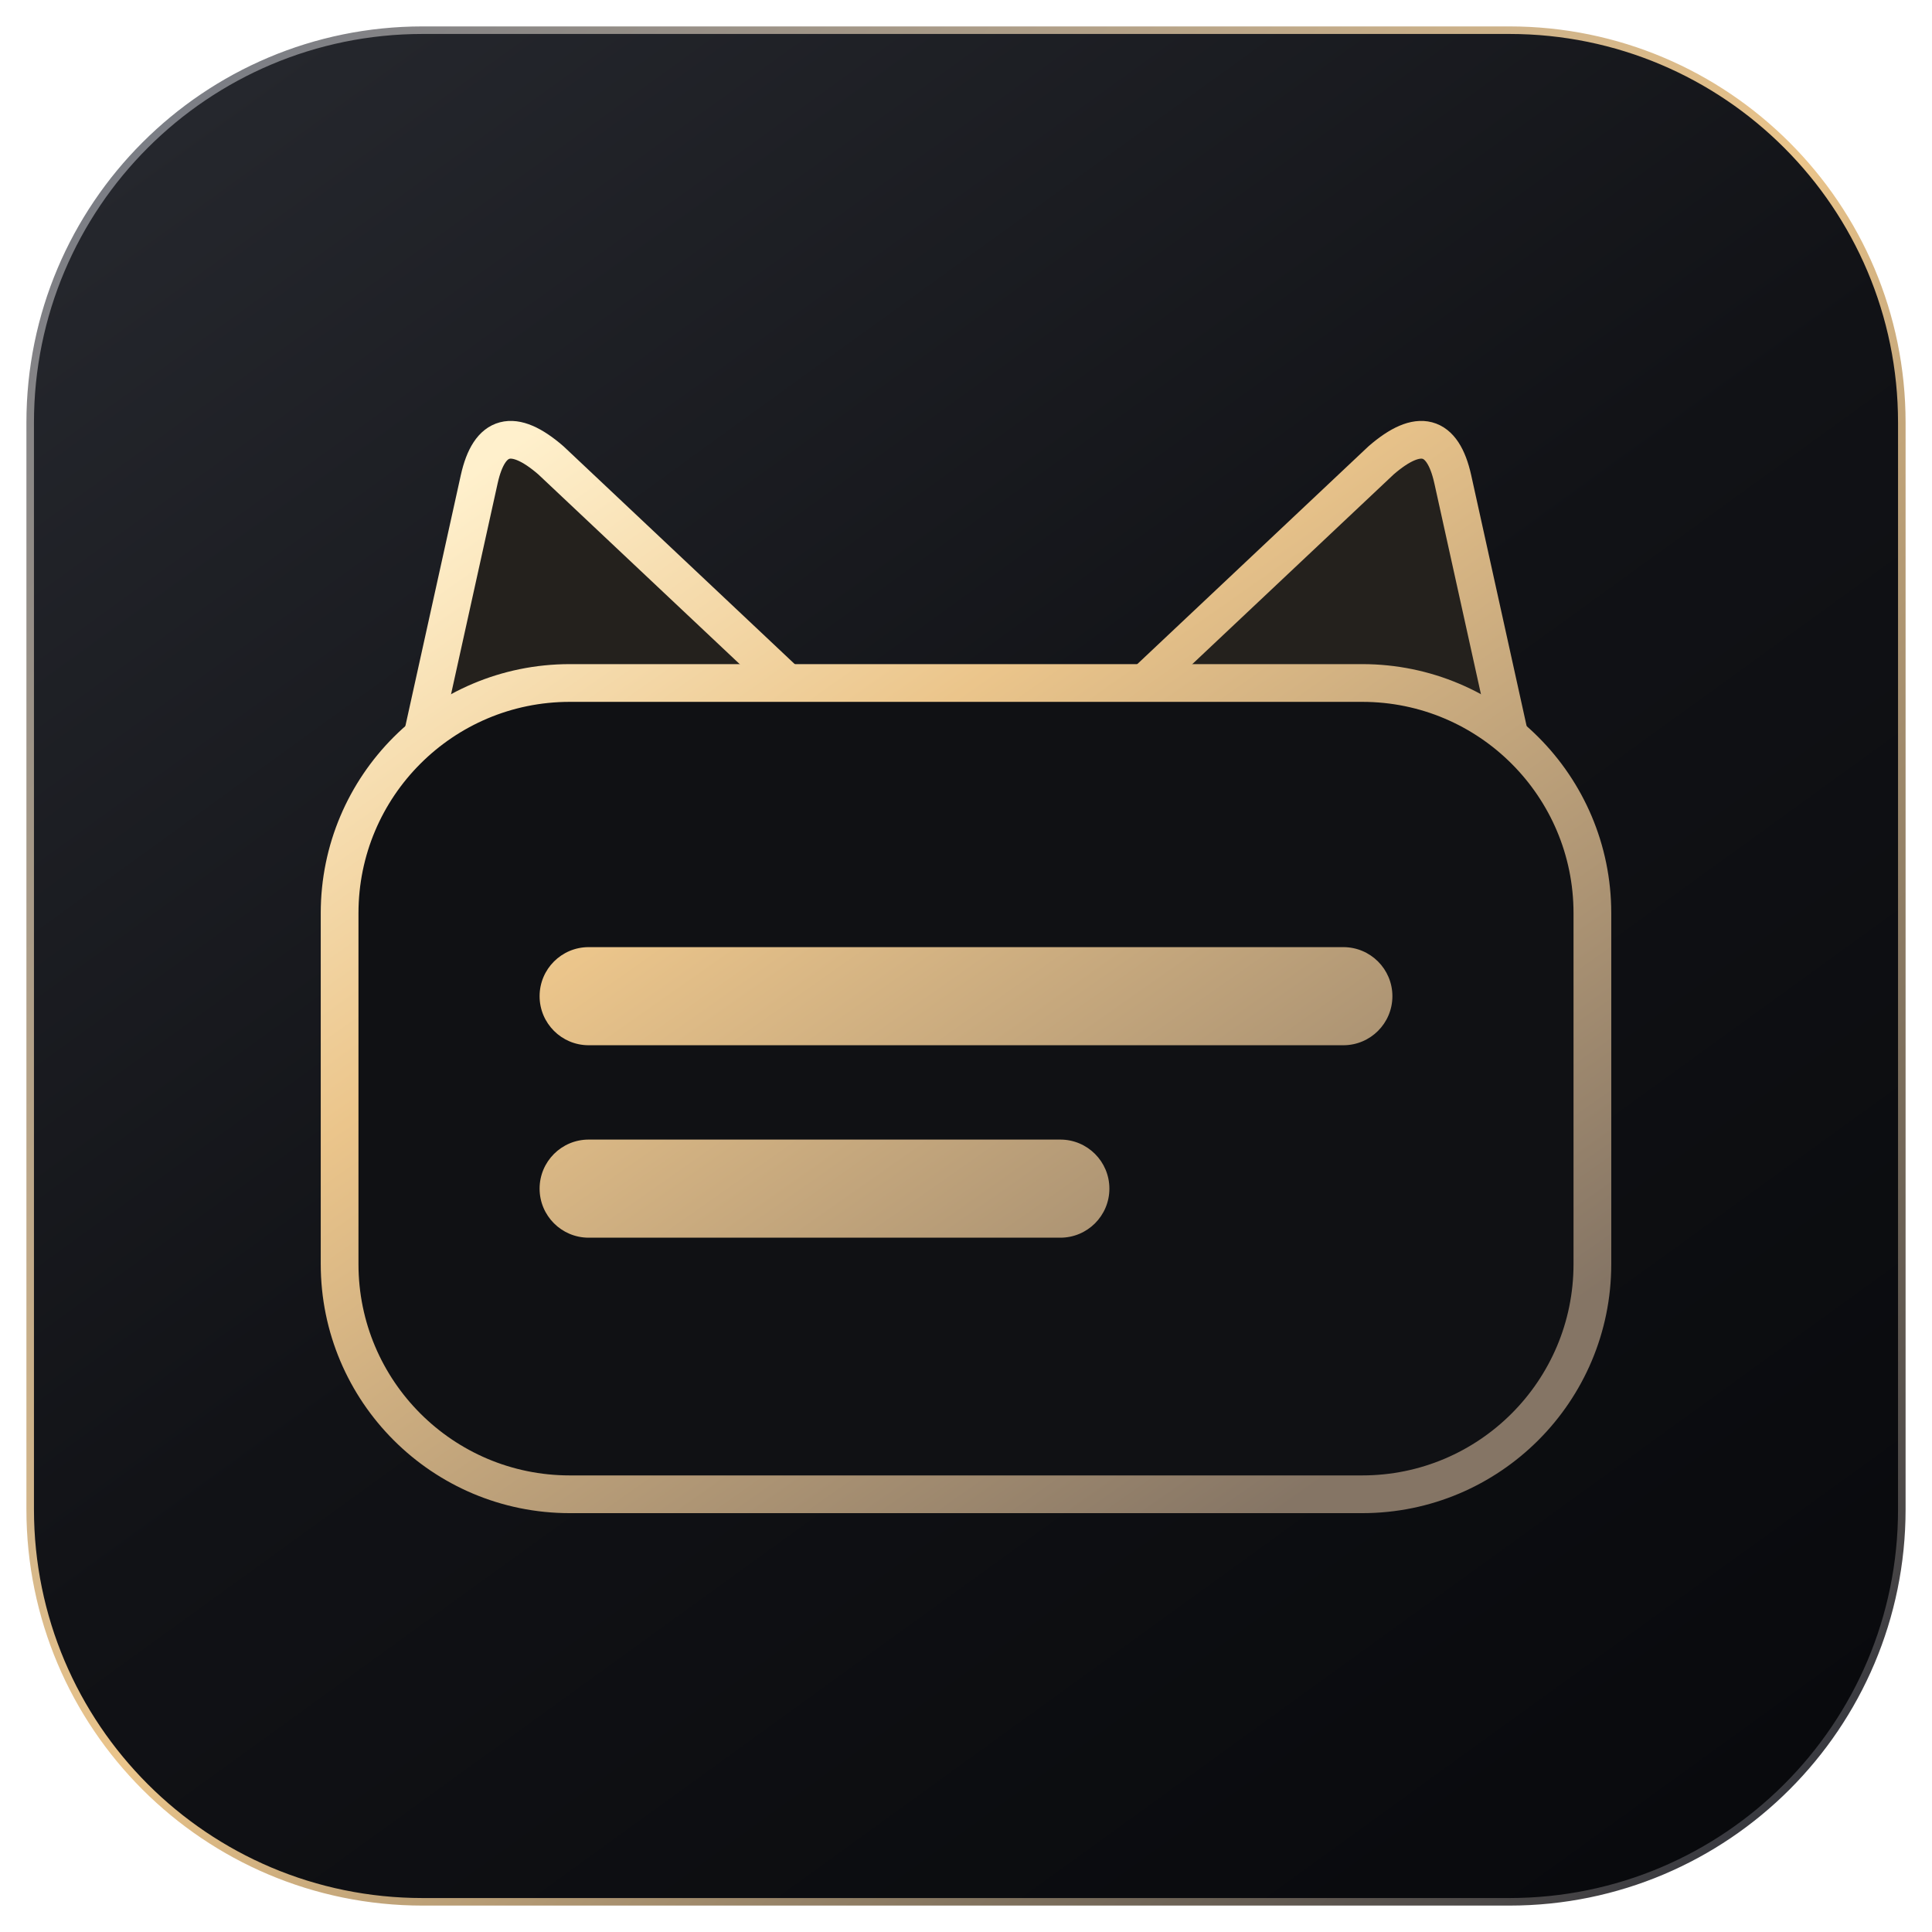
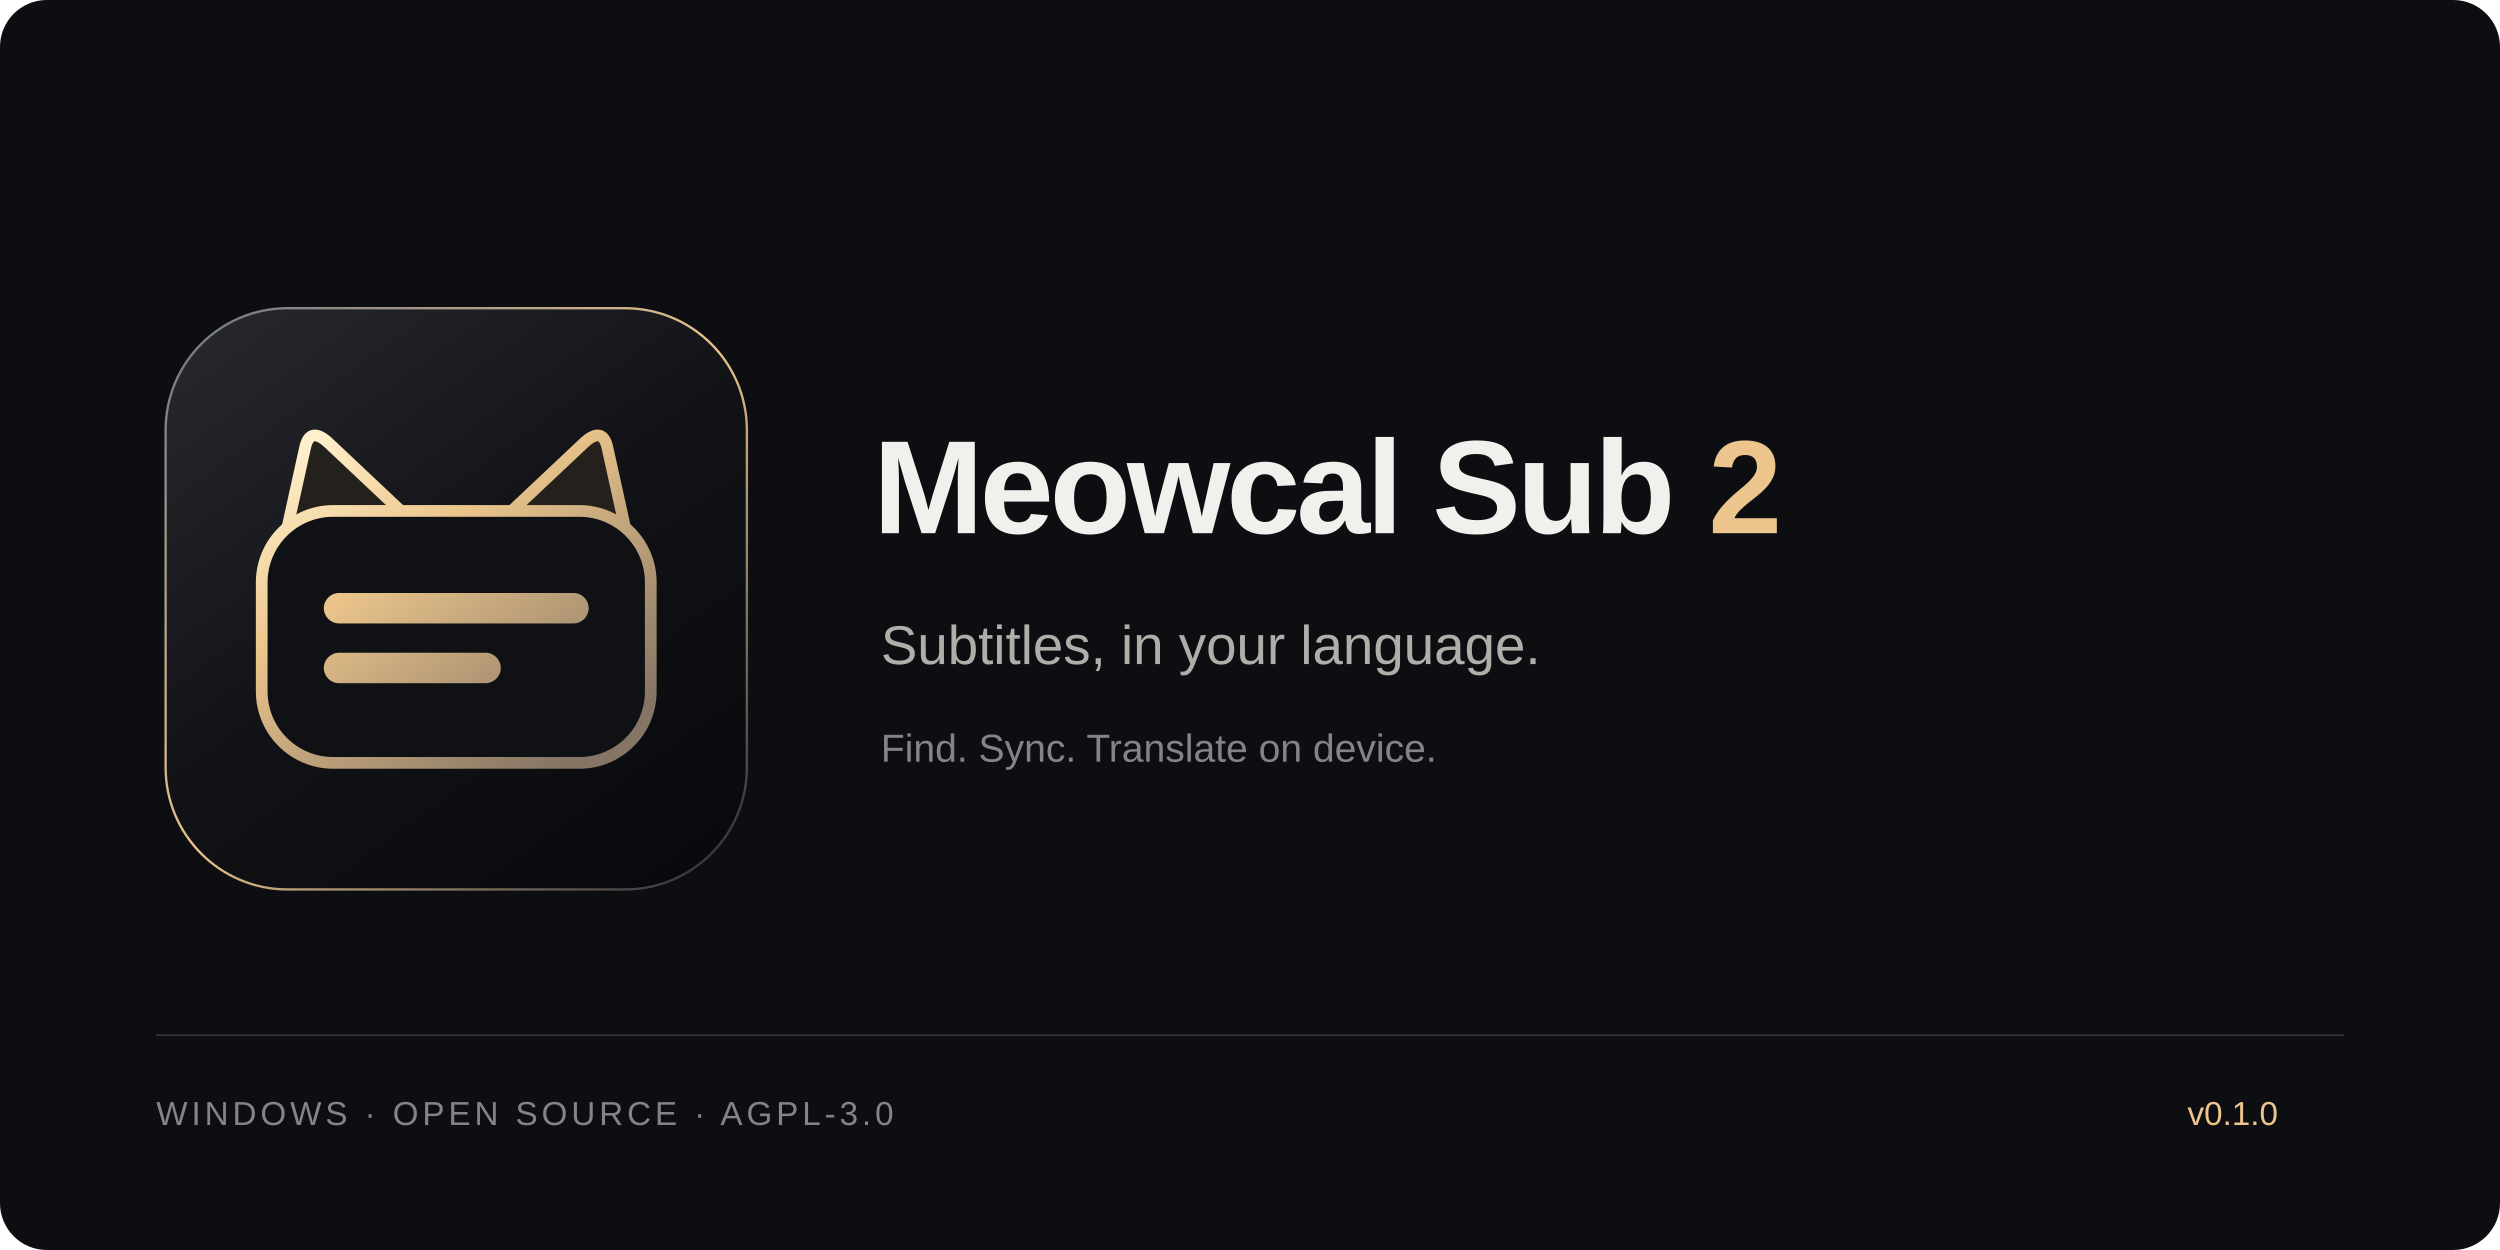
- <svg xmlns="http://www.w3.org/2000/svg" width="512" height="512" viewBox="0 0 512 512" fill="none">
-   <defs>
-     <linearGradient id="tile" x1="64" y1="20" x2="420" y2="512" gradientUnits="userSpaceOnUse">
-       <stop stop-color="#25272D" />
-       <stop offset=".5" stop-color="#111216" />
-       <stop offset="1" stop-color="#090A0D" />
-     </linearGradient>
-     <linearGradient id="gold" x1="140" y1="115" x2="340" y2="400" gradientUnits="userSpaceOnUse">
-       <stop stop-color="#FFF0CC" />
-       <stop offset=".35" stop-color="#EBC58B" />
-       <stop offset="1" stop-color="#857565" />
-     </linearGradient>
-     <linearGradient id="edge" x1="30" y1="30" x2="470" y2="490" gradientUnits="userSpaceOnUse">
-       <stop stop-color="#777B85" />
-       <stop offset=".5" stop-color="#EBC58B" />
-       <stop offset="1" stop-color="#34363E" />
-     </linearGradient>
-   </defs>
-   <rect x="8" y="8" width="496" height="496" rx="104" fill="url(#tile)" stroke="url(#edge)" stroke-width="2" />
-   <path d="M108 213L127 127Q131 109 146 122L215 187M297 187L366 122Q381 109 385 127L404 213" fill="#24211D" stroke="url(#gold)" stroke-width="10" stroke-linejoin="round" />
-   <rect x="90" y="181" width="332" height="215" rx="61" fill="#101114" stroke="url(#gold)" stroke-width="10" />
-   <rect x="143" y="251" width="226" height="26" rx="13" fill="url(#gold)" />
-   <rect x="143" y="302" width="151" height="26" rx="13" fill="url(#gold)" />
+ <svg xmlns="http://www.w3.org/2000/svg" width="1280" height="640" viewBox="0 0 1280 640" fill="none">
+   <rect width="1280" height="640" rx="24" fill="#0D0E12" />
+   <path d="M80 530H1200" stroke="#313139" />
+   <g transform="translate(80 153) scale(.6)">
+     <defs>
+       <linearGradient id="tile" x1="64" y1="20" x2="420" y2="512" gradientUnits="userSpaceOnUse">
+         <stop stop-color="#25272D" />
+         <stop offset=".5" stop-color="#111216" />
+         <stop offset="1" stop-color="#090A0D" />
+       </linearGradient>
+       <linearGradient id="gold" x1="140" y1="115" x2="340" y2="400" gradientUnits="userSpaceOnUse">
+         <stop stop-color="#FFF0CC" />
+         <stop offset=".35" stop-color="#EBC58B" />
+         <stop offset="1" stop-color="#857565" />
+       </linearGradient>
+       <linearGradient id="edge" x1="30" y1="30" x2="470" y2="490" gradientUnits="userSpaceOnUse">
+         <stop stop-color="#777B85" />
+         <stop offset=".5" stop-color="#EBC58B" />
+         <stop offset="1" stop-color="#34363E" />
+       </linearGradient>
+     </defs>
+     <rect x="8" y="8" width="496" height="496" rx="104" fill="url(#tile)" stroke="url(#edge)" stroke-width="2" />
+     <path d="M108 213L127 127Q131 109 146 122L215 187M297 187L366 122Q381 109 385 127L404 213" fill="#24211D" stroke="url(#gold)" stroke-width="10" stroke-linejoin="round" />
+     <rect x="90" y="181" width="332" height="215" rx="61" fill="#101114" stroke="url(#gold)" stroke-width="10" />
+     <rect x="143" y="251" width="226" height="26" rx="13" fill="url(#gold)" />
+     <rect x="143" y="302" width="151" height="26" rx="13" fill="url(#gold)" />
+   </g>
+   <text x="447" y="273" fill="#F2F0EC" font-family="Segoe UI,Arial,sans-serif" font-size="68" font-weight="600" letter-spacing="-2">Meowcal Sub <tspan fill="#EBC58B">2</tspan>
+   </text>
+   <text x="451" y="340" fill="#B1AEA9" font-family="Segoe UI,Arial,sans-serif" font-size="28">Subtitles, in your language.</text>
+   <text x="451" y="390" fill="#85838A" font-family="Segoe UI,Arial,sans-serif" font-size="20">Find. Sync. Translate on device.</text>
+   <text x="80" y="576" fill="#85838A" font-family="Segoe UI,Arial,sans-serif" font-size="17" letter-spacing="2">WINDOWS · OPEN SOURCE · AGPL-3.0</text>
+   <text x="1120" y="576" fill="#EBC58B" font-family="Segoe UI,Arial,sans-serif" font-size="17">v0.1.0</text>
</svg>
